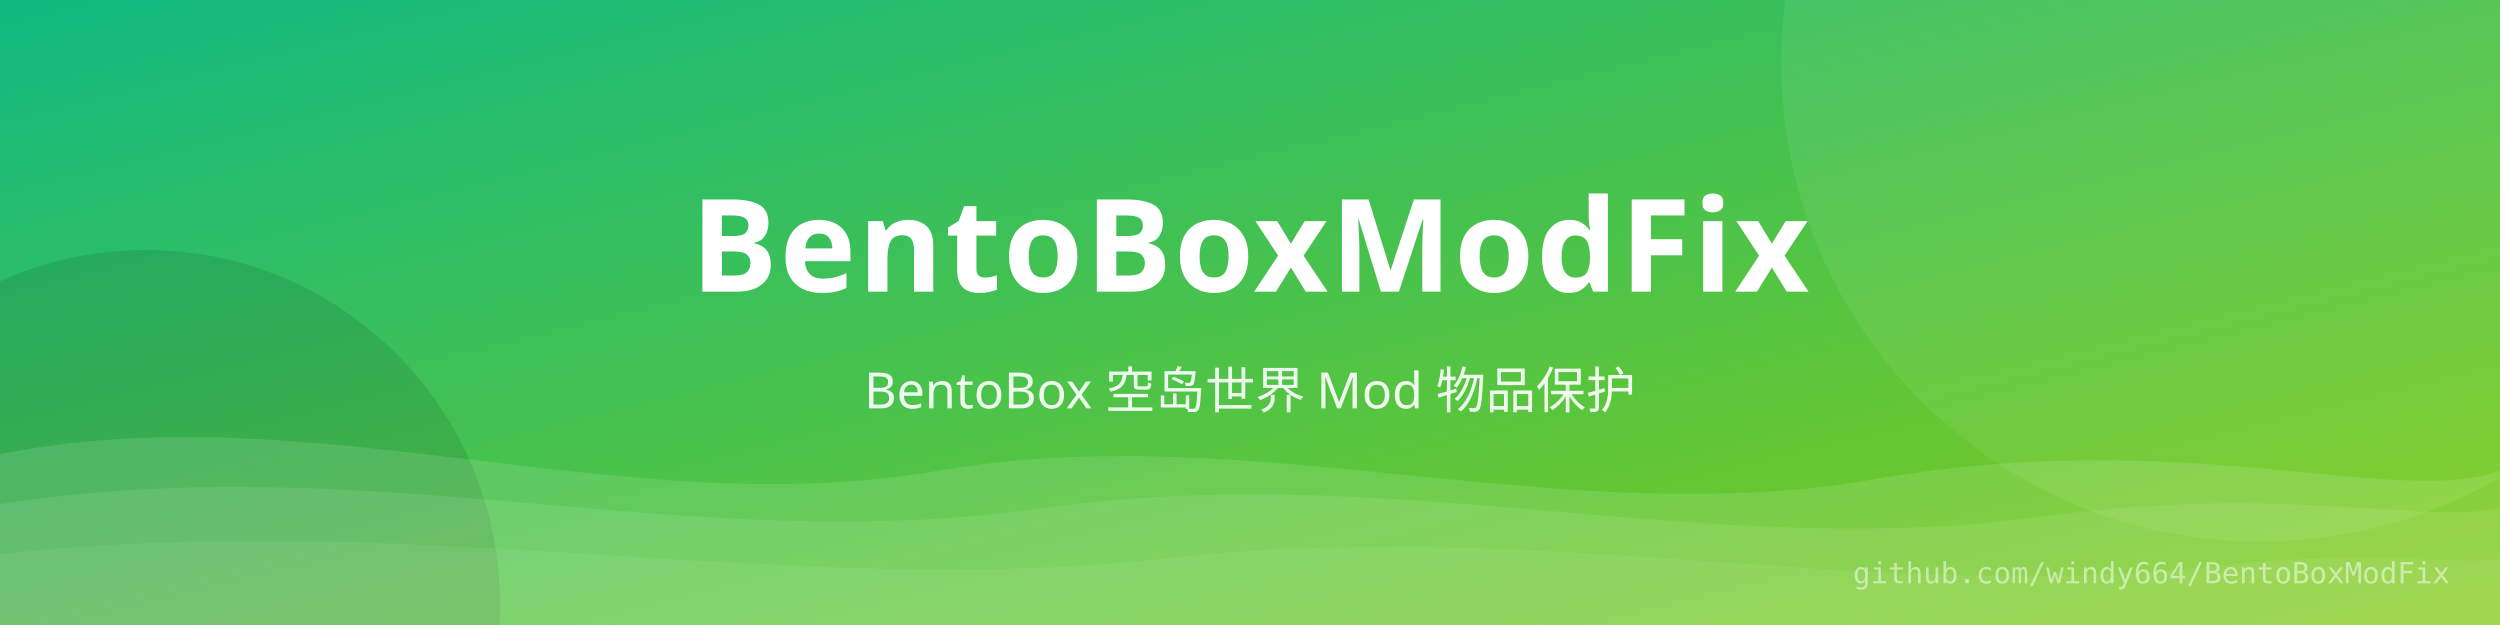
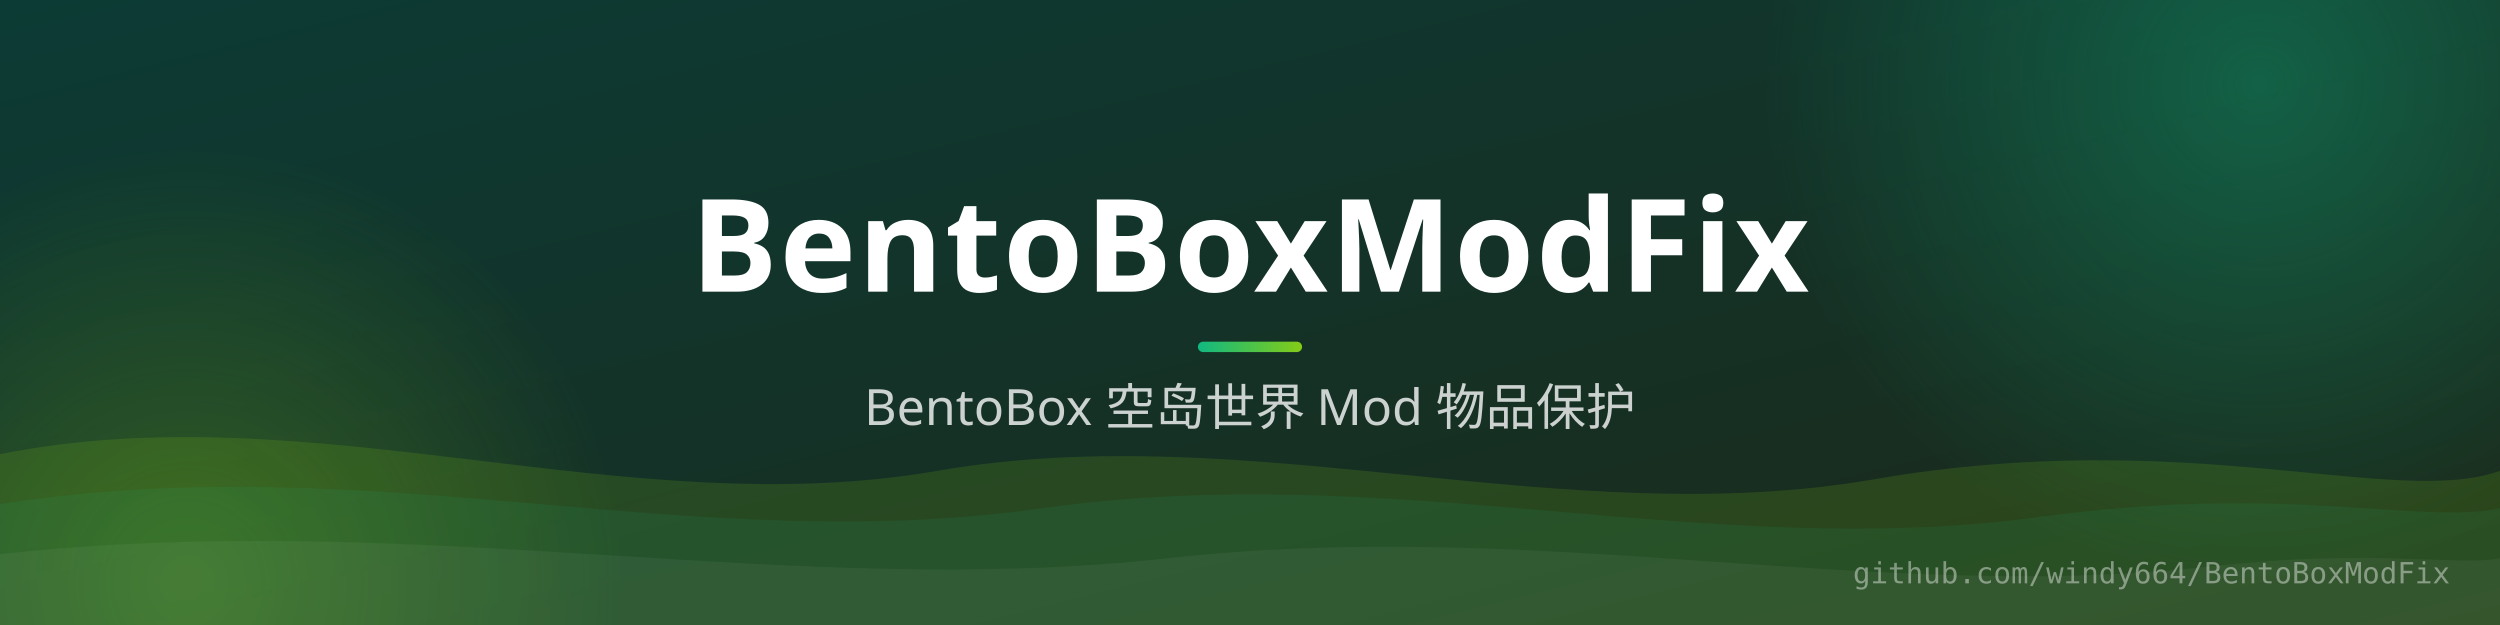
<svg xmlns="http://www.w3.org/2000/svg" width="1200" height="300" viewBox="0 0 1200 300" role="img" aria-label="BentoBoxModFix">
  <defs>
    <linearGradient id="bg" x1="0" y1="0" x2="1" y2="1">
+       <stop offset="0" stop-color="#0c3b35" />
+       <stop offset="1" stop-color="#1c2919" />
+     </linearGradient>
+     <radialGradient id="glow1" cx="0.5" cy="0.5" r="0.5">
+       <stop offset="0" stop-color="#10b981" stop-opacity="0.35" />
+       <stop offset="1" stop-color="#10b981" stop-opacity="0" />
+     </radialGradient>
+     <radialGradient id="glow2" cx="0.5" cy="0.5" r="0.5">
+       <stop offset="0" stop-color="#84cc16" stop-opacity="0.28" />
+       <stop offset="1" stop-color="#84cc16" stop-opacity="0" />
+     </radialGradient>
+     <linearGradient id="accent" x1="0" y1="0" x2="1" y2="0">
      <stop offset="0" stop-color="#10b981" />
      <stop offset="1" stop-color="#84cc16" />
    </linearGradient>
  </defs>
  <rect width="1200" height="300" fill="url(#bg)" />
-   <circle cx="1085" cy="30" r="230" fill="#ffffff" opacity="0.07" />
-   <circle cx="70" cy="290" r="170" fill="#000000" opacity="0.10" />
-   <path d="M0,218 C150,188 300,252 450,226 C600,200 750,256 900,230 C1050,204 1150,244 1200,226 L1200,300 L0,300 Z" fill="#ffffff" opacity="0.12" />
-   <path d="M0,242 C180,214 330,268 500,244 C670,220 820,270 980,248 C1100,232 1160,252 1200,244 L1200,300 L0,300 Z" fill="#ffffff" opacity="0.09" />
-   <path d="M0,266 C200,244 380,288 560,268 C740,248 900,290 1060,272 C1140,263 1180,272 1200,268 L1200,300 L0,300 Z" fill="#ffffff" opacity="0.06" />
+   <circle cx="1085" cy="40" r="240" fill="url(#glow1)" />
+   <circle cx="90" cy="280" r="210" fill="url(#glow2)" />
+   <path d="M0,218 C150,188 300,252 450,226 C600,200 750,256 900,230 C1050,204 1150,244 1200,226 L1200,300 L0,300 Z" fill="#84cc16" opacity="0.16" />
+   <path d="M0,242 C180,214 330,268 500,244 C670,220 820,270 980,248 C1100,232 1160,252 1200,244 L1200,300 L0,300 Z" fill="#10b981" opacity="0.1" />
+   <path d="M0,266 C200,244 380,288 560,268 C740,248 900,290 1060,272 C1140,263 1180,272 1200,268 L1200,300 L0,300 Z" fill="#ffffff" opacity="0.05" />
  <text x="600" y="140" text-anchor="middle" font-family="'Segoe UI','PingFang SC','Noto Sans SC','Microsoft YaHei',sans-serif" font-size="62" font-weight="700" fill="#ffffff" letter-spacing="1">BentoBoxModFix</text>
-   <text x="600" y="196" text-anchor="middle" font-family="'Segoe UI','PingFang SC','Noto Sans SC','Microsoft YaHei',sans-serif" font-size="24" fill="#ffffff" opacity="0.9">BentoBox 空岛世界 Mod 物品保护</text>
-   <text x="1176" y="280" text-anchor="end" font-family="ui-monospace,'Cascadia Code',Consolas,monospace" font-size="14" fill="#ffffff" opacity="0.5">github.com/windy664/BentoBoxModFix</text>
+   <rect x="575" y="164" width="50" height="5" rx="2.5" fill="url(#accent)" />
+   <text x="600" y="204" text-anchor="middle" font-family="'Segoe UI','PingFang SC','Noto Sans SC','Microsoft YaHei',sans-serif" font-size="24" fill="#ffffff" opacity="0.78">BentoBox 空岛世界 Mod 物品保护</text>
+   <text x="1176" y="280" text-anchor="end" font-family="ui-monospace,'Cascadia Code',Consolas,monospace" font-size="14" fill="#ffffff" opacity="0.42">github.com/windy664/BentoBoxModFix</text>
</svg>
